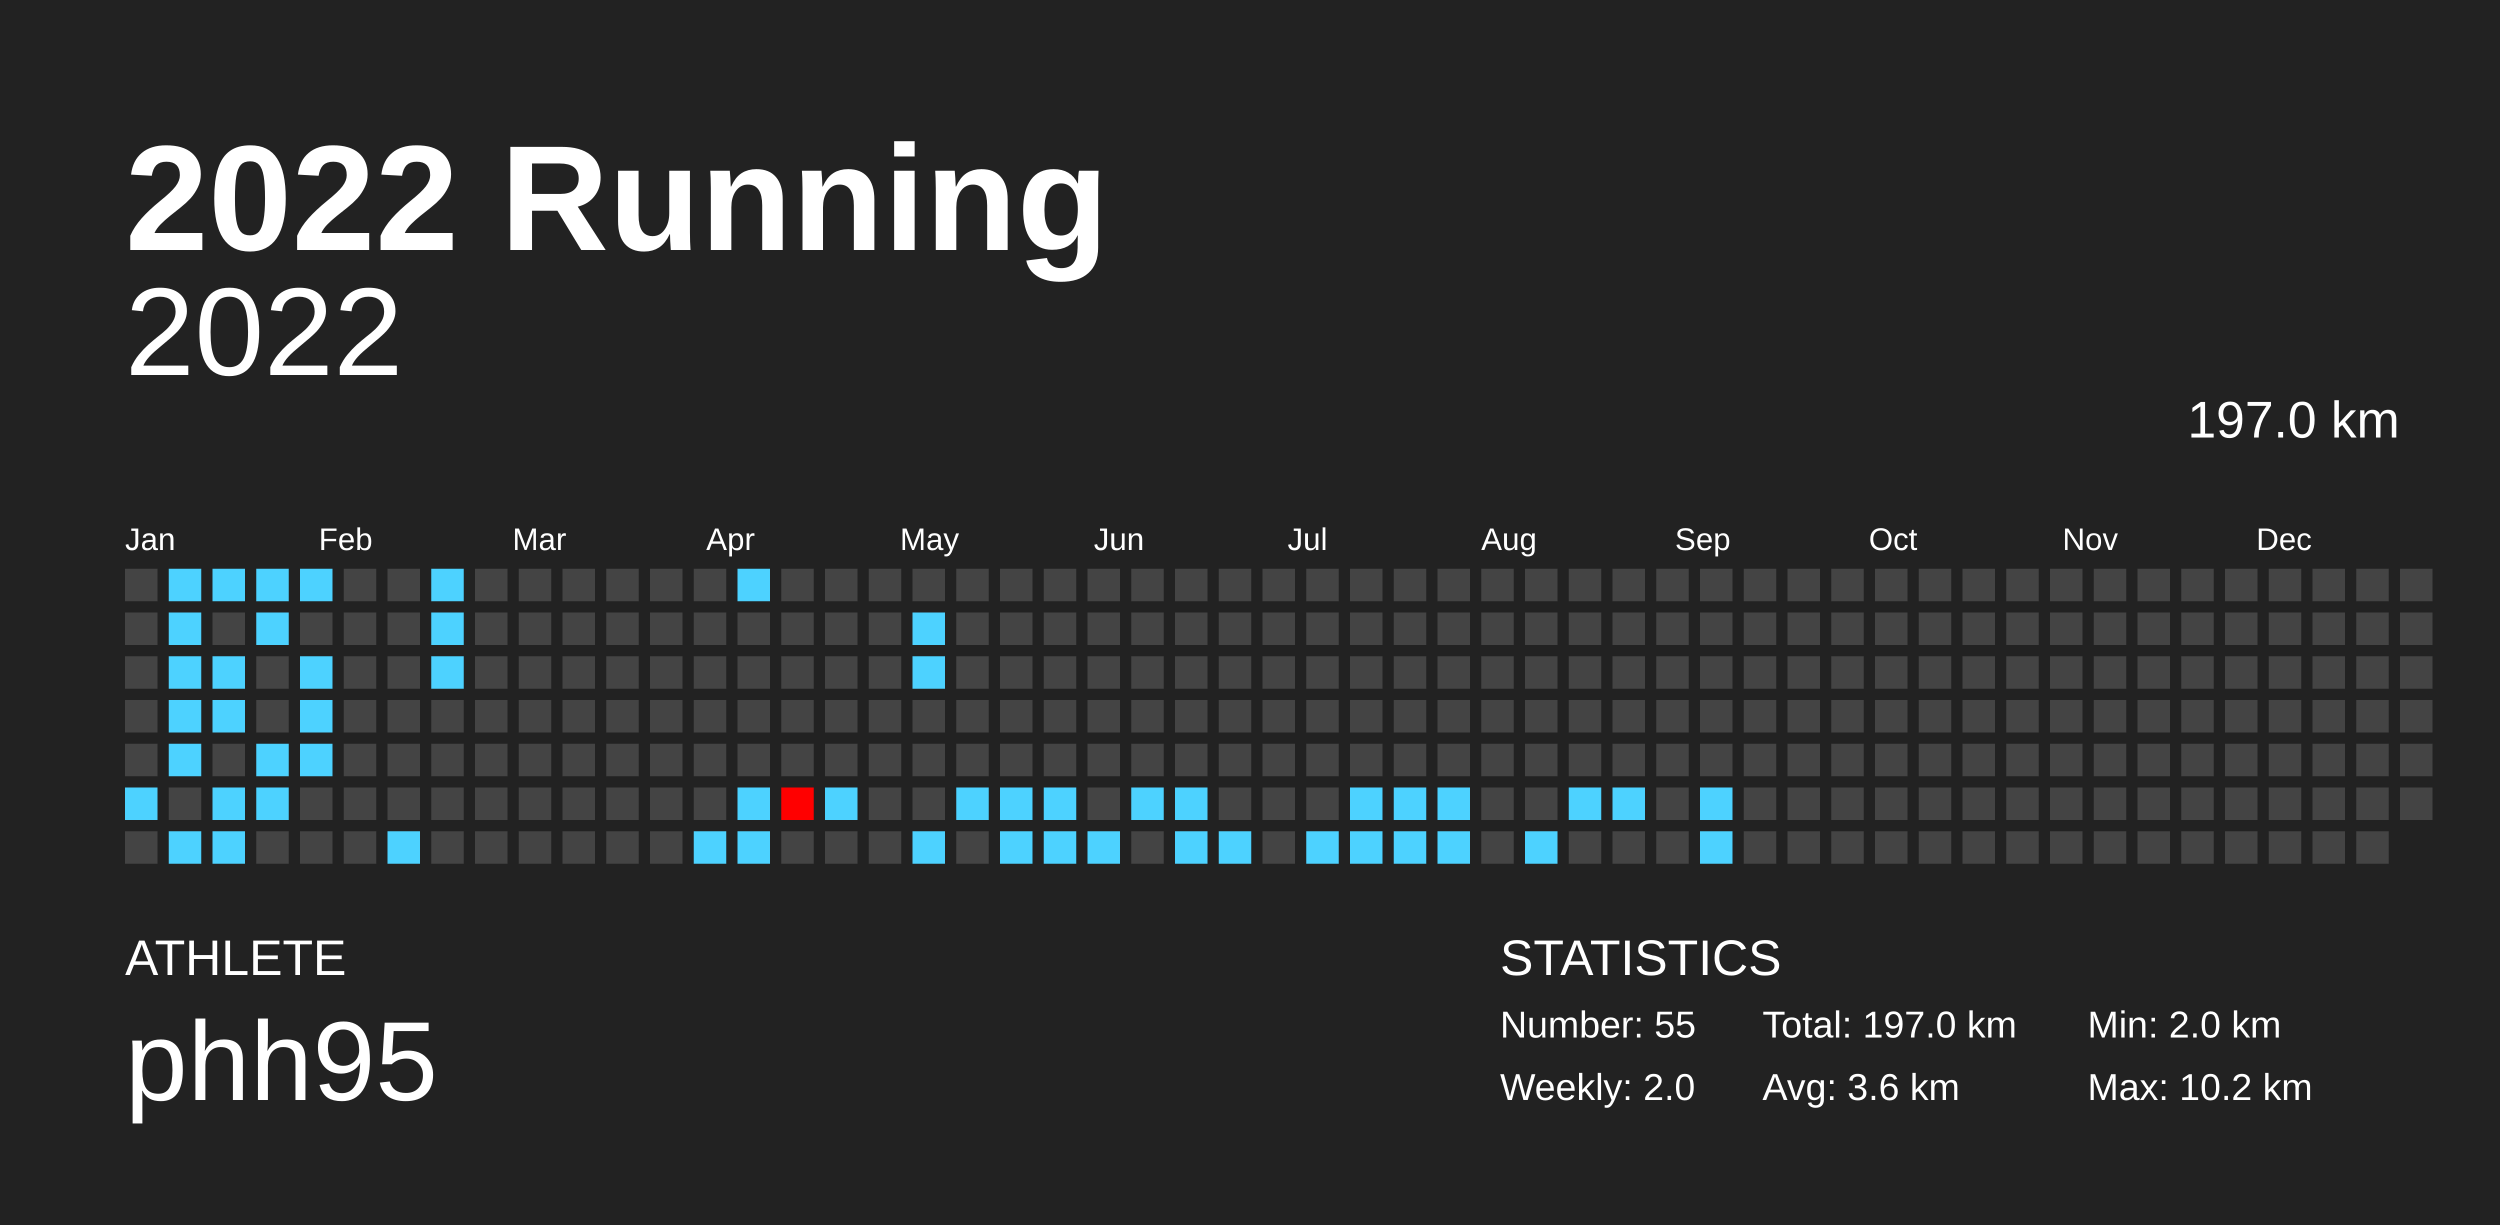
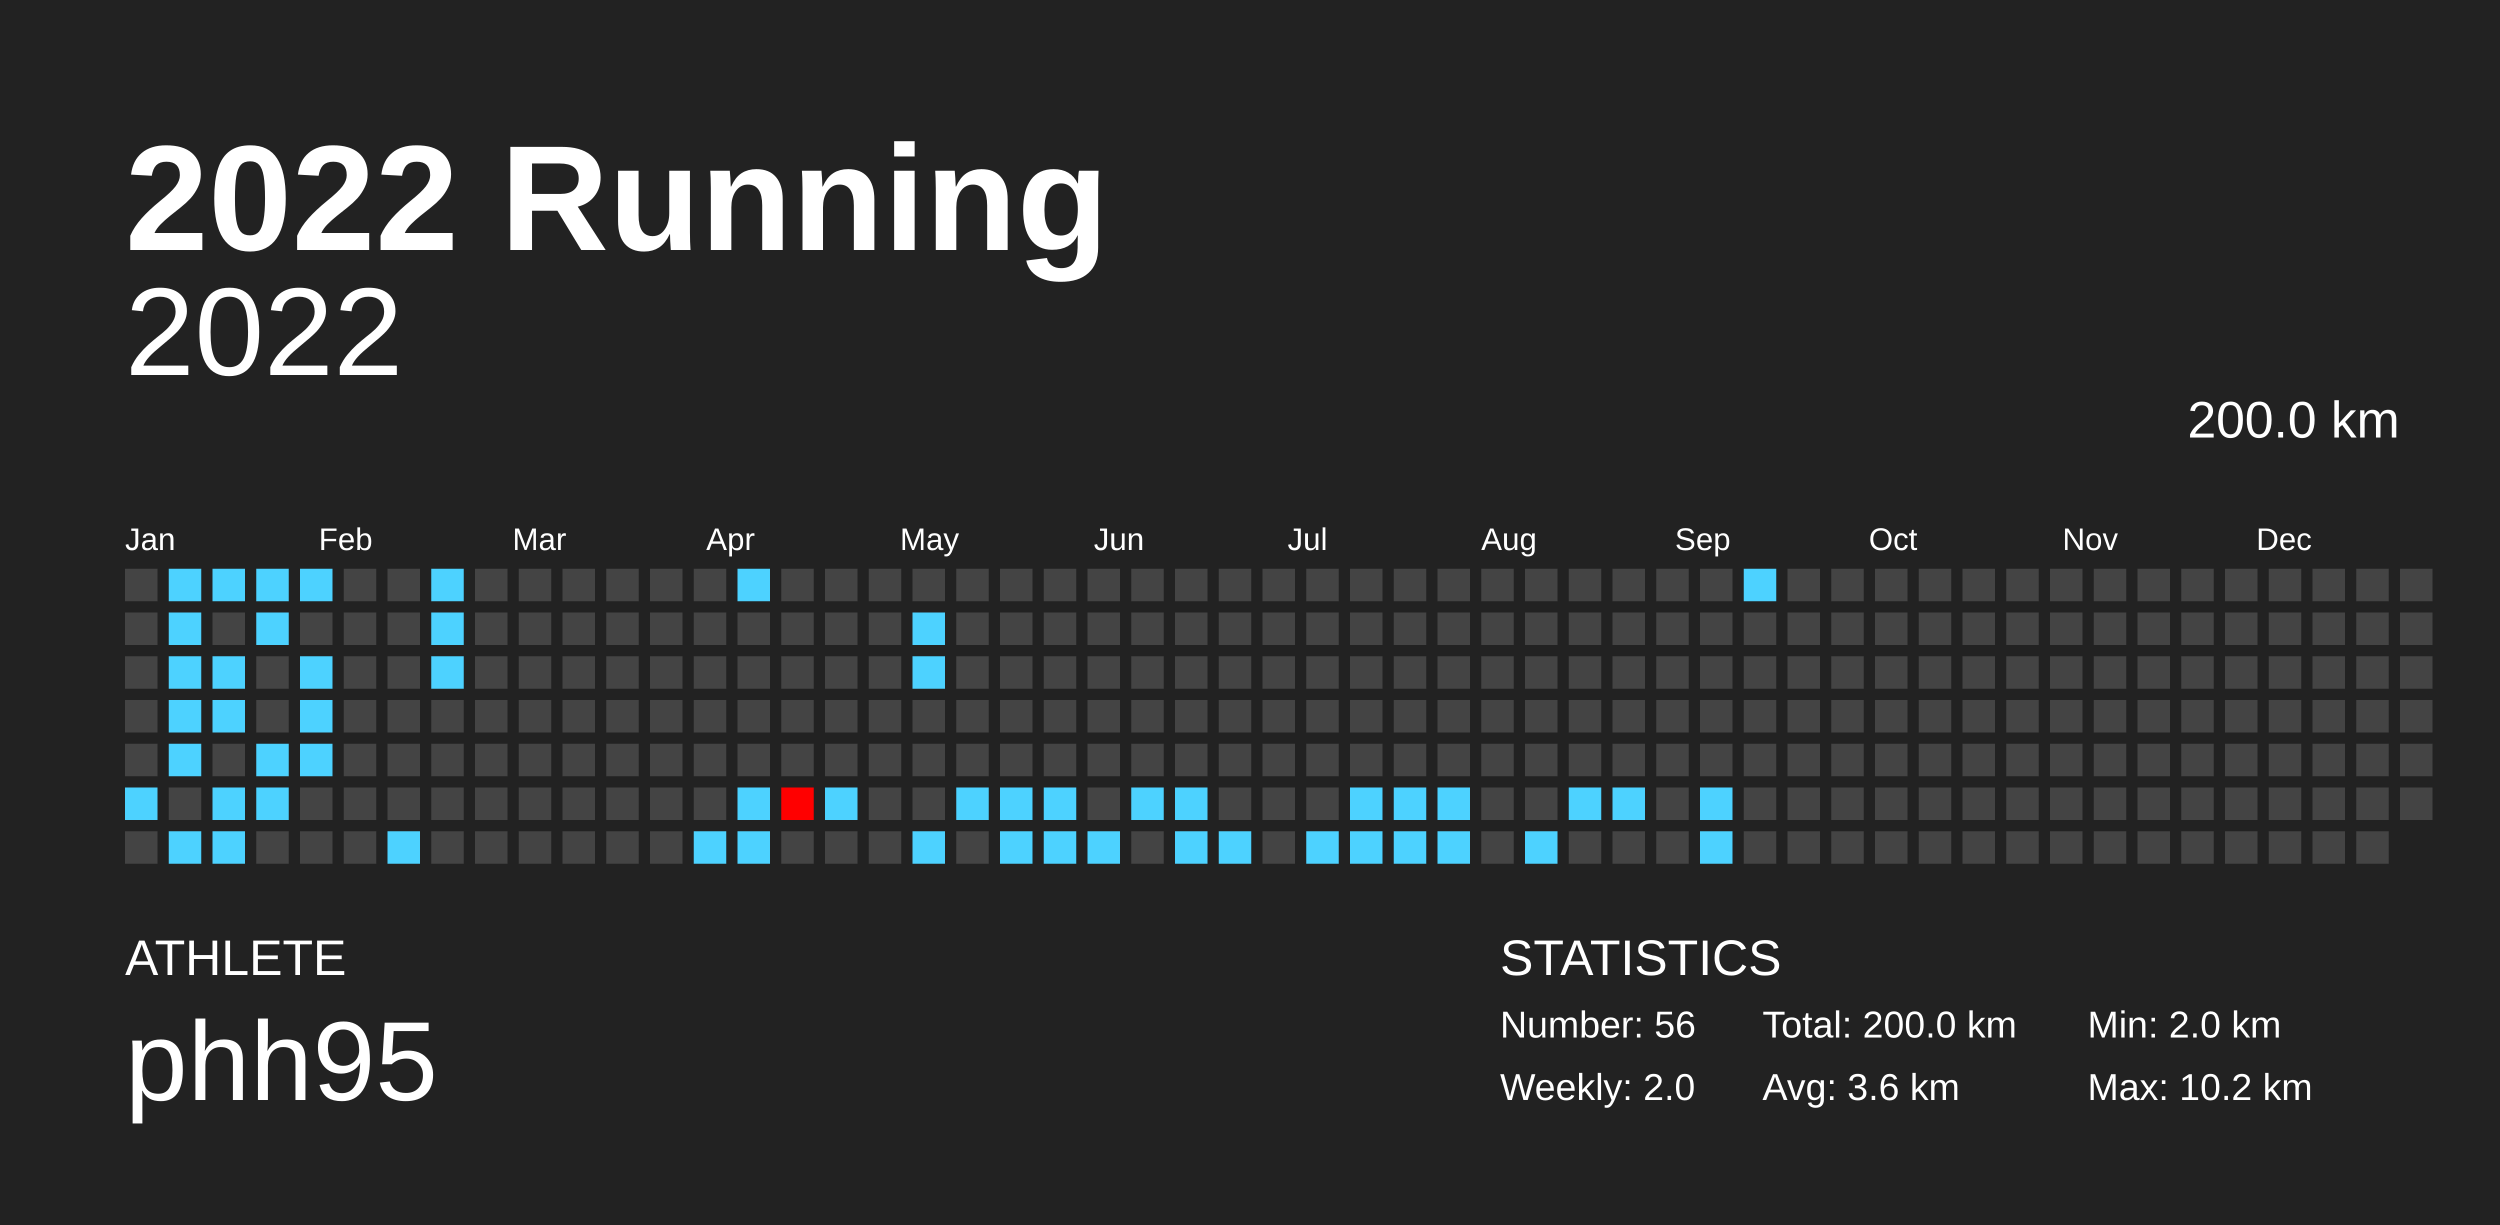
<svg xmlns="http://www.w3.org/2000/svg" baseProfile="full" height="98mm" version="1.1" viewBox="0,0,200,98" width="200mm">
  <defs />
  <rect fill="#222222" height="98" width="200" x="0" y="0" />
  <text fill="#FFFFFF" style="font-size:12px; font-family:Arial; font-weight:bold;" x="10" y="20">2022 Running</text>
  <text fill="#FFFFFF" style="font-size:4px; font-family:Arial" x="10" y="78">ATHLETE</text>
  <text fill="#FFFFFF" style="font-size:9px; font-family:Arial" x="10" y="88">phh95</text>
  <text fill="#FFFFFF" style="font-size:4px; font-family:Arial" x="120" y="78">STATISTICS</text>
-   <text fill="#FFFFFF" style="font-size:3px; font-family:Arial" x="120" y="83">Number: 55</text>
+   <text fill="#FFFFFF" style="font-size:3px; font-family:Arial" x="120" y="83">Number: 56</text>
  <text fill="#FFFFFF" style="font-size:3px; font-family:Arial" x="120" y="88">Weekly: 2.0</text>
-   <text fill="#FFFFFF" style="font-size:3px; font-family:Arial" x="141" y="83">Total: 197.0 km</text>
+   <text fill="#FFFFFF" style="font-size:3px; font-family:Arial" x="141" y="83">Total: 200.0 km</text>
  <text fill="#FFFFFF" style="font-size:3px; font-family:Arial" x="141" y="88">Avg: 3.6 km</text>
  <text fill="#FFFFFF" style="font-size:3px; font-family:Arial" x="167" y="83">Min: 2.0 km</text>
  <text fill="#FFFFFF" style="font-size:3px; font-family:Arial" x="167" y="88">Max: 10.2 km</text>
  <text alignment-baseline="hanging" fill="#FFFFFF" style="font-size:10.0px; font-family:Arial;" x="10" y="30">2022</text>
-   <text alignment-baseline="hanging" fill="#FFFFFF" style="font-size:4.125px; font-family:Arial;" x="175" y="35">197.0 km</text>
+   <text alignment-baseline="hanging" fill="#FFFFFF" style="font-size:4.125px; font-family:Arial;" x="175" y="35">200.0 km</text>
  <text fill="#FFFFFF" style="font-size:2.5px; font-family:Arial" x="10.0" y="44">Jan</text>
  <text fill="#FFFFFF" style="font-size:2.5px; font-family:Arial" x="25.5" y="44">Feb</text>
  <text fill="#FFFFFF" style="font-size:2.5px; font-family:Arial" x="41.0" y="44">Mar</text>
  <text fill="#FFFFFF" style="font-size:2.5px; font-family:Arial" x="56.5" y="44">Apr</text>
  <text fill="#FFFFFF" style="font-size:2.5px; font-family:Arial" x="72.0" y="44">May</text>
  <text fill="#FFFFFF" style="font-size:2.5px; font-family:Arial" x="87.5" y="44">Jun</text>
  <text fill="#FFFFFF" style="font-size:2.5px; font-family:Arial" x="103.0" y="44">Jul</text>
  <text fill="#FFFFFF" style="font-size:2.5px; font-family:Arial" x="118.5" y="44">Aug</text>
  <text fill="#FFFFFF" style="font-size:2.5px; font-family:Arial" x="134.0" y="44">Sep</text>
  <text fill="#FFFFFF" style="font-size:2.5px; font-family:Arial" x="149.5" y="44">Oct</text>
  <text fill="#FFFFFF" style="font-size:2.5px; font-family:Arial" x="165.0" y="44">Nov</text>
  <text fill="#FFFFFF" style="font-size:2.5px; font-family:Arial" x="180.5" y="44">Dec</text>
  <rect fill="#444444" height="2.6" width="2.6" x="10.0" y="45.5" />
  <rect fill="#444444" height="2.6" width="2.6" x="10.0" y="49.0" />
  <rect fill="#444444" height="2.6" width="2.6" x="10.0" y="52.5" />
  <rect fill="#444444" height="2.6" width="2.6" x="10.0" y="56.0" />
  <rect fill="#444444" height="2.6" width="2.6" x="10.0" y="59.5" />
  <rect fill="#4dd2ff" height="2.6" width="2.6" x="10.0" y="63.0" />
  <rect fill="#444444" height="2.6" width="2.6" x="10.0" y="66.5" />
  <rect fill="#4dd2ff" height="2.6" width="2.6" x="13.5" y="45.5" />
  <rect fill="#4dd2ff" height="2.6" width="2.6" x="13.5" y="49.0" />
  <rect fill="#4dd2ff" height="2.6" width="2.6" x="13.5" y="52.5" />
  <rect fill="#4dd2ff" height="2.6" width="2.6" x="13.5" y="56.0" />
  <rect fill="#4dd2ff" height="2.6" width="2.6" x="13.5" y="59.5" />
  <rect fill="#444444" height="2.6" width="2.6" x="13.5" y="63.0" />
  <rect fill="#4dd2ff" height="2.6" width="2.6" x="13.5" y="66.5" />
  <rect fill="#4dd2ff" height="2.6" width="2.6" x="17.0" y="45.5" />
  <rect fill="#444444" height="2.6" width="2.6" x="17.0" y="49.0" />
  <rect fill="#4dd2ff" height="2.6" width="2.6" x="17.0" y="52.5" />
  <rect fill="#4dd2ff" height="2.6" width="2.6" x="17.0" y="56.0" />
  <rect fill="#444444" height="2.6" width="2.6" x="17.0" y="59.5" />
  <rect fill="#4dd2ff" height="2.6" width="2.6" x="17.0" y="63.0" />
  <rect fill="#4dd2ff" height="2.6" width="2.6" x="17.0" y="66.5" />
  <rect fill="#4dd2ff" height="2.6" width="2.6" x="20.5" y="45.5" />
  <rect fill="#4dd2ff" height="2.6" width="2.6" x="20.5" y="49.0" />
  <rect fill="#444444" height="2.6" width="2.6" x="20.5" y="52.5" />
  <rect fill="#444444" height="2.6" width="2.6" x="20.5" y="56.0" />
  <rect fill="#4dd2ff" height="2.6" width="2.6" x="20.5" y="59.5" />
  <rect fill="#4dd2ff" height="2.6" width="2.6" x="20.5" y="63.0" />
  <rect fill="#444444" height="2.6" width="2.6" x="20.5" y="66.5" />
  <rect fill="#4dd2ff" height="2.6" width="2.6" x="24.0" y="45.5" />
  <rect fill="#444444" height="2.6" width="2.6" x="24.0" y="49.0" />
  <rect fill="#4dd2ff" height="2.6" width="2.6" x="24.0" y="52.5" />
  <rect fill="#4dd2ff" height="2.6" width="2.6" x="24.0" y="56.0" />
  <rect fill="#4dd2ff" height="2.6" width="2.6" x="24.0" y="59.5" />
  <rect fill="#444444" height="2.6" width="2.6" x="24.0" y="63.0" />
  <rect fill="#444444" height="2.6" width="2.6" x="24.0" y="66.5" />
  <rect fill="#444444" height="2.6" width="2.6" x="27.5" y="45.5" />
  <rect fill="#444444" height="2.6" width="2.6" x="27.5" y="49.0" />
  <rect fill="#444444" height="2.6" width="2.6" x="27.5" y="52.5" />
  <rect fill="#444444" height="2.6" width="2.6" x="27.5" y="56.0" />
  <rect fill="#444444" height="2.6" width="2.6" x="27.5" y="59.5" />
  <rect fill="#444444" height="2.6" width="2.6" x="27.5" y="63.0" />
  <rect fill="#444444" height="2.6" width="2.6" x="27.5" y="66.5" />
  <rect fill="#444444" height="2.6" width="2.6" x="31.0" y="45.5" />
  <rect fill="#444444" height="2.6" width="2.6" x="31.0" y="49.0" />
  <rect fill="#444444" height="2.6" width="2.6" x="31.0" y="52.5" />
  <rect fill="#444444" height="2.6" width="2.6" x="31.0" y="56.0" />
  <rect fill="#444444" height="2.6" width="2.6" x="31.0" y="59.5" />
  <rect fill="#444444" height="2.6" width="2.6" x="31.0" y="63.0" />
  <rect fill="#4dd2ff" height="2.6" width="2.6" x="31.0" y="66.5" />
  <rect fill="#4dd2ff" height="2.6" width="2.6" x="34.5" y="45.5" />
  <rect fill="#4dd2ff" height="2.6" width="2.6" x="34.5" y="49.0" />
  <rect fill="#4dd2ff" height="2.6" width="2.6" x="34.5" y="52.5" />
  <rect fill="#444444" height="2.6" width="2.6" x="34.5" y="56.0" />
  <rect fill="#444444" height="2.6" width="2.6" x="34.5" y="59.5" />
  <rect fill="#444444" height="2.6" width="2.6" x="34.5" y="63.0" />
  <rect fill="#444444" height="2.6" width="2.6" x="34.5" y="66.5" />
  <rect fill="#444444" height="2.6" width="2.6" x="38.0" y="45.5" />
  <rect fill="#444444" height="2.6" width="2.6" x="38.0" y="49.0" />
  <rect fill="#444444" height="2.6" width="2.6" x="38.0" y="52.5" />
  <rect fill="#444444" height="2.6" width="2.6" x="38.0" y="56.0" />
  <rect fill="#444444" height="2.6" width="2.6" x="38.0" y="59.5" />
  <rect fill="#444444" height="2.6" width="2.6" x="38.0" y="63.0" />
  <rect fill="#444444" height="2.6" width="2.6" x="38.0" y="66.5" />
  <rect fill="#444444" height="2.6" width="2.6" x="41.5" y="45.5" />
  <rect fill="#444444" height="2.6" width="2.6" x="41.5" y="49.0" />
  <rect fill="#444444" height="2.6" width="2.6" x="41.5" y="52.5" />
  <rect fill="#444444" height="2.6" width="2.6" x="41.5" y="56.0" />
  <rect fill="#444444" height="2.6" width="2.6" x="41.5" y="59.5" />
  <rect fill="#444444" height="2.6" width="2.6" x="41.5" y="63.0" />
  <rect fill="#444444" height="2.6" width="2.6" x="41.5" y="66.5" />
  <rect fill="#444444" height="2.6" width="2.6" x="45.0" y="45.5" />
  <rect fill="#444444" height="2.6" width="2.6" x="45.0" y="49.0" />
  <rect fill="#444444" height="2.6" width="2.6" x="45.0" y="52.5" />
  <rect fill="#444444" height="2.6" width="2.6" x="45.0" y="56.0" />
  <rect fill="#444444" height="2.6" width="2.6" x="45.0" y="59.5" />
  <rect fill="#444444" height="2.6" width="2.6" x="45.0" y="63.0" />
  <rect fill="#444444" height="2.6" width="2.6" x="45.0" y="66.5" />
  <rect fill="#444444" height="2.6" width="2.6" x="48.5" y="45.5" />
  <rect fill="#444444" height="2.6" width="2.6" x="48.5" y="49.0" />
  <rect fill="#444444" height="2.6" width="2.6" x="48.5" y="52.5" />
  <rect fill="#444444" height="2.6" width="2.6" x="48.5" y="56.0" />
  <rect fill="#444444" height="2.6" width="2.6" x="48.5" y="59.5" />
  <rect fill="#444444" height="2.6" width="2.6" x="48.5" y="63.0" />
  <rect fill="#444444" height="2.6" width="2.6" x="48.5" y="66.5" />
  <rect fill="#444444" height="2.6" width="2.6" x="52.0" y="45.5" />
  <rect fill="#444444" height="2.6" width="2.6" x="52.0" y="49.0" />
  <rect fill="#444444" height="2.6" width="2.6" x="52.0" y="52.5" />
  <rect fill="#444444" height="2.6" width="2.6" x="52.0" y="56.0" />
  <rect fill="#444444" height="2.6" width="2.6" x="52.0" y="59.5" />
  <rect fill="#444444" height="2.6" width="2.6" x="52.0" y="63.0" />
  <rect fill="#444444" height="2.6" width="2.6" x="52.0" y="66.5" />
  <rect fill="#444444" height="2.6" width="2.6" x="55.5" y="45.5" />
  <rect fill="#444444" height="2.6" width="2.6" x="55.5" y="49.0" />
  <rect fill="#444444" height="2.6" width="2.6" x="55.5" y="52.5" />
  <rect fill="#444444" height="2.6" width="2.6" x="55.5" y="56.0" />
  <rect fill="#444444" height="2.6" width="2.6" x="55.5" y="59.5" />
  <rect fill="#444444" height="2.6" width="2.6" x="55.5" y="63.0" />
  <rect fill="#4dd2ff" height="2.6" width="2.6" x="55.5" y="66.5" />
  <rect fill="#4dd2ff" height="2.6" width="2.6" x="59.0" y="45.5" />
  <rect fill="#444444" height="2.6" width="2.6" x="59.0" y="49.0" />
  <rect fill="#444444" height="2.6" width="2.6" x="59.0" y="52.5" />
  <rect fill="#444444" height="2.6" width="2.6" x="59.0" y="56.0" />
  <rect fill="#444444" height="2.6" width="2.6" x="59.0" y="59.5" />
  <rect fill="#4dd2ff" height="2.6" width="2.6" x="59.0" y="63.0" />
  <rect fill="#4dd2ff" height="2.6" width="2.6" x="59.0" y="66.5" />
  <rect fill="#444444" height="2.6" width="2.6" x="62.5" y="45.5" />
  <rect fill="#444444" height="2.6" width="2.6" x="62.5" y="49.0" />
  <rect fill="#444444" height="2.6" width="2.6" x="62.5" y="52.5" />
  <rect fill="#444444" height="2.6" width="2.6" x="62.5" y="56.0" />
  <rect fill="#444444" height="2.6" width="2.6" x="62.5" y="59.5" />
  <rect fill="#ff0000" height="2.6" width="2.6" x="62.5" y="63.0" />
  <rect fill="#444444" height="2.6" width="2.6" x="62.5" y="66.5" />
  <rect fill="#444444" height="2.6" width="2.6" x="66.0" y="45.5" />
  <rect fill="#444444" height="2.6" width="2.6" x="66.0" y="49.0" />
  <rect fill="#444444" height="2.6" width="2.6" x="66.0" y="52.5" />
  <rect fill="#444444" height="2.6" width="2.6" x="66.0" y="56.0" />
  <rect fill="#444444" height="2.6" width="2.6" x="66.0" y="59.5" />
  <rect fill="#4dd2ff" height="2.6" width="2.6" x="66.0" y="63.0" />
  <rect fill="#444444" height="2.6" width="2.6" x="66.0" y="66.5" />
  <rect fill="#444444" height="2.6" width="2.6" x="69.5" y="45.5" />
  <rect fill="#444444" height="2.6" width="2.6" x="69.5" y="49.0" />
  <rect fill="#444444" height="2.6" width="2.6" x="69.5" y="52.5" />
  <rect fill="#444444" height="2.6" width="2.6" x="69.5" y="56.0" />
  <rect fill="#444444" height="2.6" width="2.6" x="69.5" y="59.5" />
  <rect fill="#444444" height="2.6" width="2.6" x="69.5" y="63.0" />
  <rect fill="#444444" height="2.6" width="2.6" x="69.5" y="66.5" />
  <rect fill="#444444" height="2.6" width="2.6" x="73.0" y="45.5" />
  <rect fill="#4dd2ff" height="2.6" width="2.6" x="73.0" y="49.0" />
  <rect fill="#4dd2ff" height="2.6" width="2.6" x="73.0" y="52.5" />
  <rect fill="#444444" height="2.6" width="2.6" x="73.0" y="56.0" />
  <rect fill="#444444" height="2.6" width="2.6" x="73.0" y="59.5" />
  <rect fill="#444444" height="2.6" width="2.6" x="73.0" y="63.0" />
  <rect fill="#4dd2ff" height="2.6" width="2.6" x="73.0" y="66.5" />
  <rect fill="#444444" height="2.6" width="2.6" x="76.5" y="45.5" />
  <rect fill="#444444" height="2.6" width="2.6" x="76.5" y="49.0" />
  <rect fill="#444444" height="2.6" width="2.6" x="76.5" y="52.5" />
  <rect fill="#444444" height="2.6" width="2.6" x="76.5" y="56.0" />
  <rect fill="#444444" height="2.6" width="2.6" x="76.5" y="59.5" />
  <rect fill="#4dd2ff" height="2.6" width="2.6" x="76.5" y="63.0" />
  <rect fill="#444444" height="2.6" width="2.6" x="76.5" y="66.5" />
  <rect fill="#444444" height="2.6" width="2.6" x="80.0" y="45.5" />
  <rect fill="#444444" height="2.6" width="2.6" x="80.0" y="49.0" />
  <rect fill="#444444" height="2.6" width="2.6" x="80.0" y="52.5" />
  <rect fill="#444444" height="2.6" width="2.6" x="80.0" y="56.0" />
  <rect fill="#444444" height="2.6" width="2.6" x="80.0" y="59.5" />
  <rect fill="#4dd2ff" height="2.6" width="2.6" x="80.0" y="63.0" />
  <rect fill="#4dd2ff" height="2.6" width="2.6" x="80.0" y="66.5" />
  <rect fill="#444444" height="2.6" width="2.6" x="83.5" y="45.5" />
  <rect fill="#444444" height="2.6" width="2.6" x="83.5" y="49.0" />
  <rect fill="#444444" height="2.6" width="2.6" x="83.5" y="52.5" />
  <rect fill="#444444" height="2.6" width="2.6" x="83.5" y="56.0" />
  <rect fill="#444444" height="2.6" width="2.6" x="83.5" y="59.5" />
  <rect fill="#4dd2ff" height="2.6" width="2.6" x="83.5" y="63.0" />
  <rect fill="#4dd2ff" height="2.6" width="2.6" x="83.5" y="66.5" />
  <rect fill="#444444" height="2.6" width="2.6" x="87.0" y="45.5" />
  <rect fill="#444444" height="2.6" width="2.6" x="87.0" y="49.0" />
  <rect fill="#444444" height="2.6" width="2.6" x="87.0" y="52.5" />
  <rect fill="#444444" height="2.6" width="2.6" x="87.0" y="56.0" />
  <rect fill="#444444" height="2.6" width="2.6" x="87.0" y="59.5" />
  <rect fill="#444444" height="2.6" width="2.6" x="87.0" y="63.0" />
  <rect fill="#4dd2ff" height="2.6" width="2.6" x="87.0" y="66.5" />
  <rect fill="#444444" height="2.6" width="2.6" x="90.5" y="45.5" />
  <rect fill="#444444" height="2.6" width="2.6" x="90.5" y="49.0" />
  <rect fill="#444444" height="2.6" width="2.6" x="90.5" y="52.5" />
  <rect fill="#444444" height="2.6" width="2.6" x="90.5" y="56.0" />
  <rect fill="#444444" height="2.6" width="2.6" x="90.5" y="59.5" />
  <rect fill="#4dd2ff" height="2.6" width="2.6" x="90.5" y="63.0" />
  <rect fill="#444444" height="2.6" width="2.6" x="90.5" y="66.5" />
  <rect fill="#444444" height="2.6" width="2.6" x="94.0" y="45.5" />
  <rect fill="#444444" height="2.6" width="2.6" x="94.0" y="49.0" />
  <rect fill="#444444" height="2.6" width="2.6" x="94.0" y="52.5" />
  <rect fill="#444444" height="2.6" width="2.6" x="94.0" y="56.0" />
  <rect fill="#444444" height="2.6" width="2.6" x="94.0" y="59.5" />
  <rect fill="#4dd2ff" height="2.6" width="2.6" x="94.0" y="63.0" />
  <rect fill="#4dd2ff" height="2.6" width="2.6" x="94.0" y="66.5" />
  <rect fill="#444444" height="2.6" width="2.6" x="97.5" y="45.5" />
  <rect fill="#444444" height="2.6" width="2.6" x="97.5" y="49.0" />
  <rect fill="#444444" height="2.6" width="2.6" x="97.5" y="52.5" />
  <rect fill="#444444" height="2.6" width="2.6" x="97.5" y="56.0" />
  <rect fill="#444444" height="2.6" width="2.6" x="97.5" y="59.5" />
  <rect fill="#444444" height="2.6" width="2.6" x="97.5" y="63.0" />
  <rect fill="#4dd2ff" height="2.6" width="2.6" x="97.5" y="66.5" />
  <rect fill="#444444" height="2.6" width="2.6" x="101.0" y="45.5" />
  <rect fill="#444444" height="2.6" width="2.6" x="101.0" y="49.0" />
  <rect fill="#444444" height="2.6" width="2.6" x="101.0" y="52.5" />
  <rect fill="#444444" height="2.6" width="2.6" x="101.0" y="56.0" />
  <rect fill="#444444" height="2.6" width="2.6" x="101.0" y="59.5" />
  <rect fill="#444444" height="2.6" width="2.6" x="101.0" y="63.0" />
  <rect fill="#444444" height="2.6" width="2.6" x="101.0" y="66.5" />
  <rect fill="#444444" height="2.6" width="2.6" x="104.5" y="45.5" />
  <rect fill="#444444" height="2.6" width="2.6" x="104.5" y="49.0" />
  <rect fill="#444444" height="2.6" width="2.6" x="104.5" y="52.5" />
  <rect fill="#444444" height="2.6" width="2.6" x="104.5" y="56.0" />
  <rect fill="#444444" height="2.6" width="2.6" x="104.5" y="59.5" />
  <rect fill="#444444" height="2.6" width="2.6" x="104.5" y="63.0" />
  <rect fill="#4dd2ff" height="2.6" width="2.6" x="104.5" y="66.5" />
  <rect fill="#444444" height="2.6" width="2.6" x="108.0" y="45.5" />
  <rect fill="#444444" height="2.6" width="2.6" x="108.0" y="49.0" />
  <rect fill="#444444" height="2.6" width="2.6" x="108.0" y="52.5" />
  <rect fill="#444444" height="2.6" width="2.6" x="108.0" y="56.0" />
  <rect fill="#444444" height="2.6" width="2.6" x="108.0" y="59.5" />
  <rect fill="#4dd2ff" height="2.6" width="2.6" x="108.0" y="63.0" />
  <rect fill="#4dd2ff" height="2.6" width="2.6" x="108.0" y="66.5" />
  <rect fill="#444444" height="2.6" width="2.6" x="111.5" y="45.5" />
  <rect fill="#444444" height="2.6" width="2.6" x="111.5" y="49.0" />
  <rect fill="#444444" height="2.6" width="2.6" x="111.5" y="52.5" />
  <rect fill="#444444" height="2.6" width="2.6" x="111.5" y="56.0" />
  <rect fill="#444444" height="2.6" width="2.6" x="111.5" y="59.5" />
  <rect fill="#4dd2ff" height="2.6" width="2.6" x="111.5" y="63.0" />
  <rect fill="#4dd2ff" height="2.6" width="2.6" x="111.5" y="66.5" />
  <rect fill="#444444" height="2.6" width="2.6" x="115.0" y="45.5" />
  <rect fill="#444444" height="2.6" width="2.6" x="115.0" y="49.0" />
  <rect fill="#444444" height="2.6" width="2.6" x="115.0" y="52.5" />
  <rect fill="#444444" height="2.6" width="2.6" x="115.0" y="56.0" />
  <rect fill="#444444" height="2.6" width="2.6" x="115.0" y="59.5" />
  <rect fill="#4dd2ff" height="2.6" width="2.6" x="115.0" y="63.0" />
  <rect fill="#4dd2ff" height="2.6" width="2.6" x="115.0" y="66.5" />
  <rect fill="#444444" height="2.6" width="2.6" x="118.5" y="45.5" />
  <rect fill="#444444" height="2.6" width="2.6" x="118.5" y="49.0" />
  <rect fill="#444444" height="2.6" width="2.6" x="118.5" y="52.5" />
  <rect fill="#444444" height="2.6" width="2.6" x="118.5" y="56.0" />
  <rect fill="#444444" height="2.6" width="2.6" x="118.5" y="59.5" />
  <rect fill="#444444" height="2.6" width="2.6" x="118.5" y="63.0" />
  <rect fill="#444444" height="2.6" width="2.6" x="118.5" y="66.5" />
  <rect fill="#444444" height="2.6" width="2.6" x="122.0" y="45.5" />
  <rect fill="#444444" height="2.6" width="2.6" x="122.0" y="49.0" />
  <rect fill="#444444" height="2.6" width="2.6" x="122.0" y="52.5" />
  <rect fill="#444444" height="2.6" width="2.6" x="122.0" y="56.0" />
  <rect fill="#444444" height="2.6" width="2.6" x="122.0" y="59.5" />
  <rect fill="#444444" height="2.6" width="2.6" x="122.0" y="63.0" />
  <rect fill="#4dd2ff" height="2.6" width="2.6" x="122.0" y="66.5" />
  <rect fill="#444444" height="2.6" width="2.6" x="125.5" y="45.5" />
  <rect fill="#444444" height="2.6" width="2.6" x="125.5" y="49.0" />
  <rect fill="#444444" height="2.6" width="2.6" x="125.5" y="52.5" />
  <rect fill="#444444" height="2.6" width="2.6" x="125.5" y="56.0" />
  <rect fill="#444444" height="2.6" width="2.6" x="125.5" y="59.5" />
  <rect fill="#4dd2ff" height="2.6" width="2.6" x="125.5" y="63.0" />
  <rect fill="#444444" height="2.6" width="2.6" x="125.5" y="66.5" />
  <rect fill="#444444" height="2.6" width="2.6" x="129.0" y="45.5" />
  <rect fill="#444444" height="2.6" width="2.6" x="129.0" y="49.0" />
  <rect fill="#444444" height="2.6" width="2.6" x="129.0" y="52.5" />
  <rect fill="#444444" height="2.6" width="2.6" x="129.0" y="56.0" />
  <rect fill="#444444" height="2.6" width="2.6" x="129.0" y="59.5" />
  <rect fill="#4dd2ff" height="2.6" width="2.6" x="129.0" y="63.0" />
  <rect fill="#444444" height="2.6" width="2.6" x="129.0" y="66.5" />
  <rect fill="#444444" height="2.6" width="2.6" x="132.5" y="45.5" />
  <rect fill="#444444" height="2.6" width="2.6" x="132.5" y="49.0" />
  <rect fill="#444444" height="2.6" width="2.6" x="132.5" y="52.5" />
  <rect fill="#444444" height="2.6" width="2.6" x="132.5" y="56.0" />
  <rect fill="#444444" height="2.6" width="2.6" x="132.5" y="59.5" />
  <rect fill="#444444" height="2.6" width="2.6" x="132.5" y="63.0" />
  <rect fill="#444444" height="2.6" width="2.6" x="132.5" y="66.5" />
  <rect fill="#444444" height="2.6" width="2.6" x="136.0" y="45.5" />
  <rect fill="#444444" height="2.6" width="2.6" x="136.0" y="49.0" />
  <rect fill="#444444" height="2.6" width="2.6" x="136.0" y="52.5" />
  <rect fill="#444444" height="2.6" width="2.6" x="136.0" y="56.0" />
  <rect fill="#444444" height="2.6" width="2.6" x="136.0" y="59.5" />
  <rect fill="#4dd2ff" height="2.6" width="2.6" x="136.0" y="63.0" />
  <rect fill="#4dd2ff" height="2.6" width="2.6" x="136.0" y="66.5" />
-   <rect fill="#444444" height="2.6" width="2.6" x="139.5" y="45.5" />
+   <rect fill="#4dd2ff" height="2.6" width="2.6" x="139.5" y="45.5" />
  <rect fill="#444444" height="2.6" width="2.6" x="139.5" y="49.0" />
  <rect fill="#444444" height="2.6" width="2.6" x="139.5" y="52.5" />
  <rect fill="#444444" height="2.6" width="2.6" x="139.5" y="56.0" />
  <rect fill="#444444" height="2.6" width="2.6" x="139.5" y="59.5" />
  <rect fill="#444444" height="2.6" width="2.6" x="139.5" y="63.0" />
  <rect fill="#444444" height="2.6" width="2.6" x="139.5" y="66.5" />
  <rect fill="#444444" height="2.6" width="2.6" x="143.0" y="45.5" />
  <rect fill="#444444" height="2.6" width="2.6" x="143.0" y="49.0" />
  <rect fill="#444444" height="2.6" width="2.6" x="143.0" y="52.5" />
  <rect fill="#444444" height="2.6" width="2.6" x="143.0" y="56.0" />
  <rect fill="#444444" height="2.6" width="2.6" x="143.0" y="59.5" />
  <rect fill="#444444" height="2.6" width="2.6" x="143.0" y="63.0" />
  <rect fill="#444444" height="2.6" width="2.6" x="143.0" y="66.5" />
  <rect fill="#444444" height="2.6" width="2.6" x="146.5" y="45.5" />
  <rect fill="#444444" height="2.6" width="2.6" x="146.5" y="49.0" />
  <rect fill="#444444" height="2.6" width="2.6" x="146.5" y="52.5" />
  <rect fill="#444444" height="2.6" width="2.6" x="146.5" y="56.0" />
  <rect fill="#444444" height="2.6" width="2.6" x="146.5" y="59.5" />
  <rect fill="#444444" height="2.6" width="2.6" x="146.5" y="63.0" />
  <rect fill="#444444" height="2.6" width="2.6" x="146.5" y="66.5" />
  <rect fill="#444444" height="2.6" width="2.6" x="150.0" y="45.5" />
  <rect fill="#444444" height="2.6" width="2.6" x="150.0" y="49.0" />
  <rect fill="#444444" height="2.6" width="2.6" x="150.0" y="52.5" />
  <rect fill="#444444" height="2.6" width="2.6" x="150.0" y="56.0" />
  <rect fill="#444444" height="2.6" width="2.6" x="150.0" y="59.5" />
  <rect fill="#444444" height="2.6" width="2.6" x="150.0" y="63.0" />
  <rect fill="#444444" height="2.6" width="2.6" x="150.0" y="66.5" />
  <rect fill="#444444" height="2.6" width="2.6" x="153.5" y="45.5" />
  <rect fill="#444444" height="2.6" width="2.6" x="153.5" y="49.0" />
  <rect fill="#444444" height="2.6" width="2.6" x="153.5" y="52.5" />
  <rect fill="#444444" height="2.6" width="2.6" x="153.5" y="56.0" />
  <rect fill="#444444" height="2.6" width="2.6" x="153.5" y="59.5" />
  <rect fill="#444444" height="2.6" width="2.6" x="153.5" y="63.0" />
  <rect fill="#444444" height="2.6" width="2.6" x="153.5" y="66.5" />
  <rect fill="#444444" height="2.6" width="2.6" x="157.0" y="45.5" />
  <rect fill="#444444" height="2.6" width="2.6" x="157.0" y="49.0" />
  <rect fill="#444444" height="2.6" width="2.6" x="157.0" y="52.5" />
  <rect fill="#444444" height="2.6" width="2.6" x="157.0" y="56.0" />
  <rect fill="#444444" height="2.6" width="2.6" x="157.0" y="59.5" />
  <rect fill="#444444" height="2.6" width="2.6" x="157.0" y="63.0" />
  <rect fill="#444444" height="2.6" width="2.6" x="157.0" y="66.5" />
  <rect fill="#444444" height="2.6" width="2.6" x="160.5" y="45.5" />
  <rect fill="#444444" height="2.6" width="2.6" x="160.5" y="49.0" />
  <rect fill="#444444" height="2.6" width="2.6" x="160.5" y="52.5" />
  <rect fill="#444444" height="2.6" width="2.6" x="160.5" y="56.0" />
  <rect fill="#444444" height="2.6" width="2.6" x="160.5" y="59.5" />
  <rect fill="#444444" height="2.6" width="2.6" x="160.5" y="63.0" />
  <rect fill="#444444" height="2.6" width="2.6" x="160.5" y="66.5" />
  <rect fill="#444444" height="2.6" width="2.6" x="164.0" y="45.5" />
  <rect fill="#444444" height="2.6" width="2.6" x="164.0" y="49.0" />
  <rect fill="#444444" height="2.6" width="2.6" x="164.0" y="52.5" />
  <rect fill="#444444" height="2.6" width="2.6" x="164.0" y="56.0" />
  <rect fill="#444444" height="2.6" width="2.6" x="164.0" y="59.5" />
  <rect fill="#444444" height="2.6" width="2.6" x="164.0" y="63.0" />
  <rect fill="#444444" height="2.6" width="2.6" x="164.0" y="66.5" />
  <rect fill="#444444" height="2.6" width="2.6" x="167.5" y="45.5" />
  <rect fill="#444444" height="2.6" width="2.6" x="167.5" y="49.0" />
  <rect fill="#444444" height="2.6" width="2.6" x="167.5" y="52.5" />
  <rect fill="#444444" height="2.6" width="2.6" x="167.5" y="56.0" />
  <rect fill="#444444" height="2.6" width="2.6" x="167.5" y="59.5" />
  <rect fill="#444444" height="2.6" width="2.6" x="167.5" y="63.0" />
  <rect fill="#444444" height="2.6" width="2.6" x="167.5" y="66.5" />
  <rect fill="#444444" height="2.6" width="2.6" x="171.0" y="45.5" />
  <rect fill="#444444" height="2.6" width="2.6" x="171.0" y="49.0" />
  <rect fill="#444444" height="2.6" width="2.6" x="171.0" y="52.5" />
  <rect fill="#444444" height="2.6" width="2.6" x="171.0" y="56.0" />
  <rect fill="#444444" height="2.6" width="2.6" x="171.0" y="59.5" />
  <rect fill="#444444" height="2.6" width="2.6" x="171.0" y="63.0" />
  <rect fill="#444444" height="2.6" width="2.6" x="171.0" y="66.5" />
  <rect fill="#444444" height="2.6" width="2.6" x="174.5" y="45.5" />
  <rect fill="#444444" height="2.6" width="2.6" x="174.5" y="49.0" />
  <rect fill="#444444" height="2.6" width="2.6" x="174.5" y="52.5" />
  <rect fill="#444444" height="2.6" width="2.6" x="174.5" y="56.0" />
  <rect fill="#444444" height="2.6" width="2.6" x="174.5" y="59.5" />
  <rect fill="#444444" height="2.6" width="2.6" x="174.5" y="63.0" />
  <rect fill="#444444" height="2.6" width="2.6" x="174.5" y="66.5" />
  <rect fill="#444444" height="2.6" width="2.6" x="178.0" y="45.5" />
  <rect fill="#444444" height="2.6" width="2.6" x="178.0" y="49.0" />
  <rect fill="#444444" height="2.6" width="2.6" x="178.0" y="52.5" />
  <rect fill="#444444" height="2.6" width="2.6" x="178.0" y="56.0" />
  <rect fill="#444444" height="2.6" width="2.6" x="178.0" y="59.5" />
  <rect fill="#444444" height="2.6" width="2.6" x="178.0" y="63.0" />
  <rect fill="#444444" height="2.6" width="2.6" x="178.0" y="66.5" />
  <rect fill="#444444" height="2.6" width="2.6" x="181.5" y="45.5" />
  <rect fill="#444444" height="2.6" width="2.6" x="181.5" y="49.0" />
  <rect fill="#444444" height="2.6" width="2.6" x="181.5" y="52.5" />
  <rect fill="#444444" height="2.6" width="2.6" x="181.5" y="56.0" />
  <rect fill="#444444" height="2.6" width="2.6" x="181.5" y="59.5" />
  <rect fill="#444444" height="2.6" width="2.6" x="181.5" y="63.0" />
  <rect fill="#444444" height="2.6" width="2.6" x="181.5" y="66.5" />
  <rect fill="#444444" height="2.6" width="2.6" x="185.0" y="45.5" />
  <rect fill="#444444" height="2.6" width="2.6" x="185.0" y="49.0" />
  <rect fill="#444444" height="2.6" width="2.6" x="185.0" y="52.5" />
  <rect fill="#444444" height="2.6" width="2.6" x="185.0" y="56.0" />
  <rect fill="#444444" height="2.6" width="2.6" x="185.0" y="59.5" />
  <rect fill="#444444" height="2.6" width="2.6" x="185.0" y="63.0" />
  <rect fill="#444444" height="2.6" width="2.6" x="185.0" y="66.5" />
  <rect fill="#444444" height="2.6" width="2.6" x="188.5" y="45.5" />
  <rect fill="#444444" height="2.6" width="2.6" x="188.5" y="49.0" />
  <rect fill="#444444" height="2.6" width="2.6" x="188.5" y="52.5" />
  <rect fill="#444444" height="2.6" width="2.6" x="188.5" y="56.0" />
  <rect fill="#444444" height="2.6" width="2.6" x="188.5" y="59.5" />
  <rect fill="#444444" height="2.6" width="2.6" x="188.5" y="63.0" />
  <rect fill="#444444" height="2.6" width="2.6" x="188.5" y="66.5" />
  <rect fill="#444444" height="2.6" width="2.6" x="192.0" y="45.5" />
  <rect fill="#444444" height="2.6" width="2.6" x="192.0" y="49.0" />
  <rect fill="#444444" height="2.6" width="2.6" x="192.0" y="52.5" />
  <rect fill="#444444" height="2.6" width="2.6" x="192.0" y="56.0" />
  <rect fill="#444444" height="2.6" width="2.6" x="192.0" y="59.5" />
  <rect fill="#444444" height="2.6" width="2.6" x="192.0" y="63.0" />
</svg>
